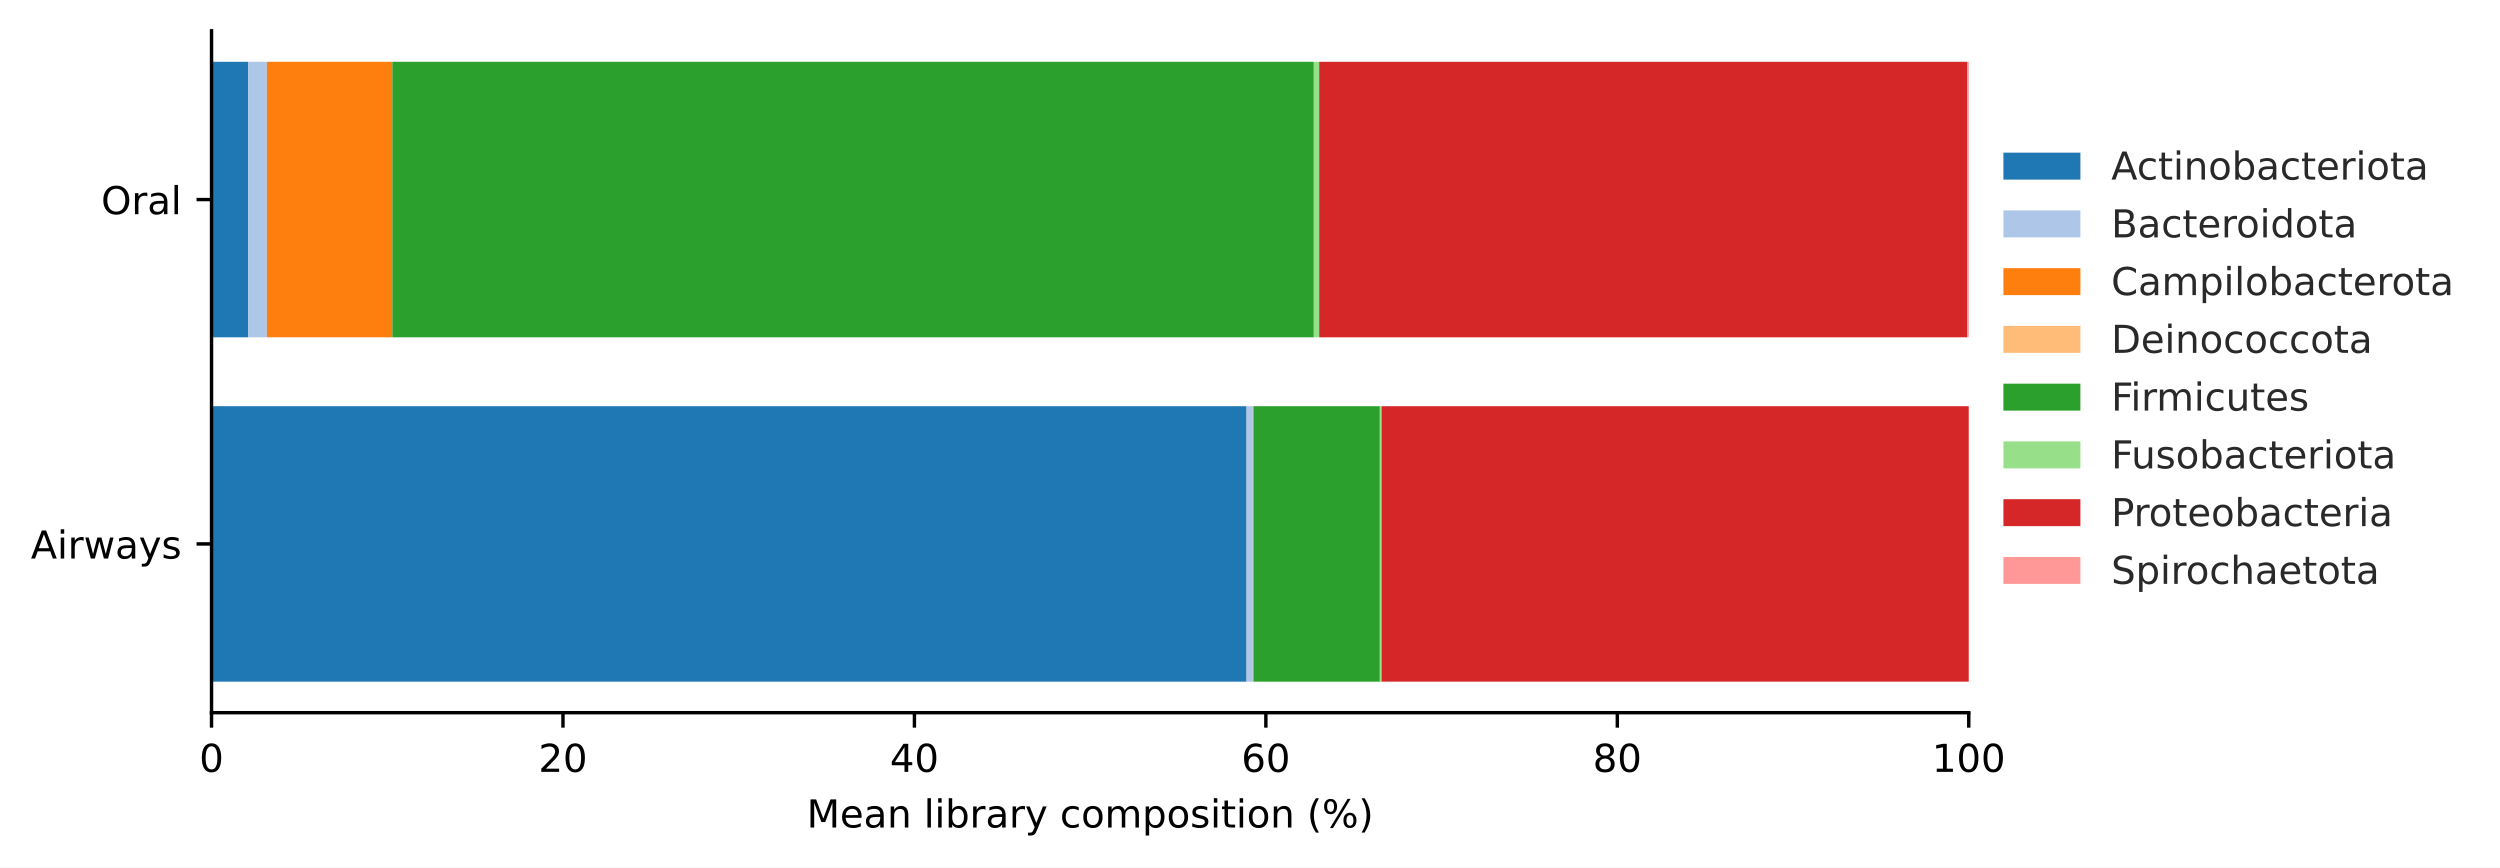
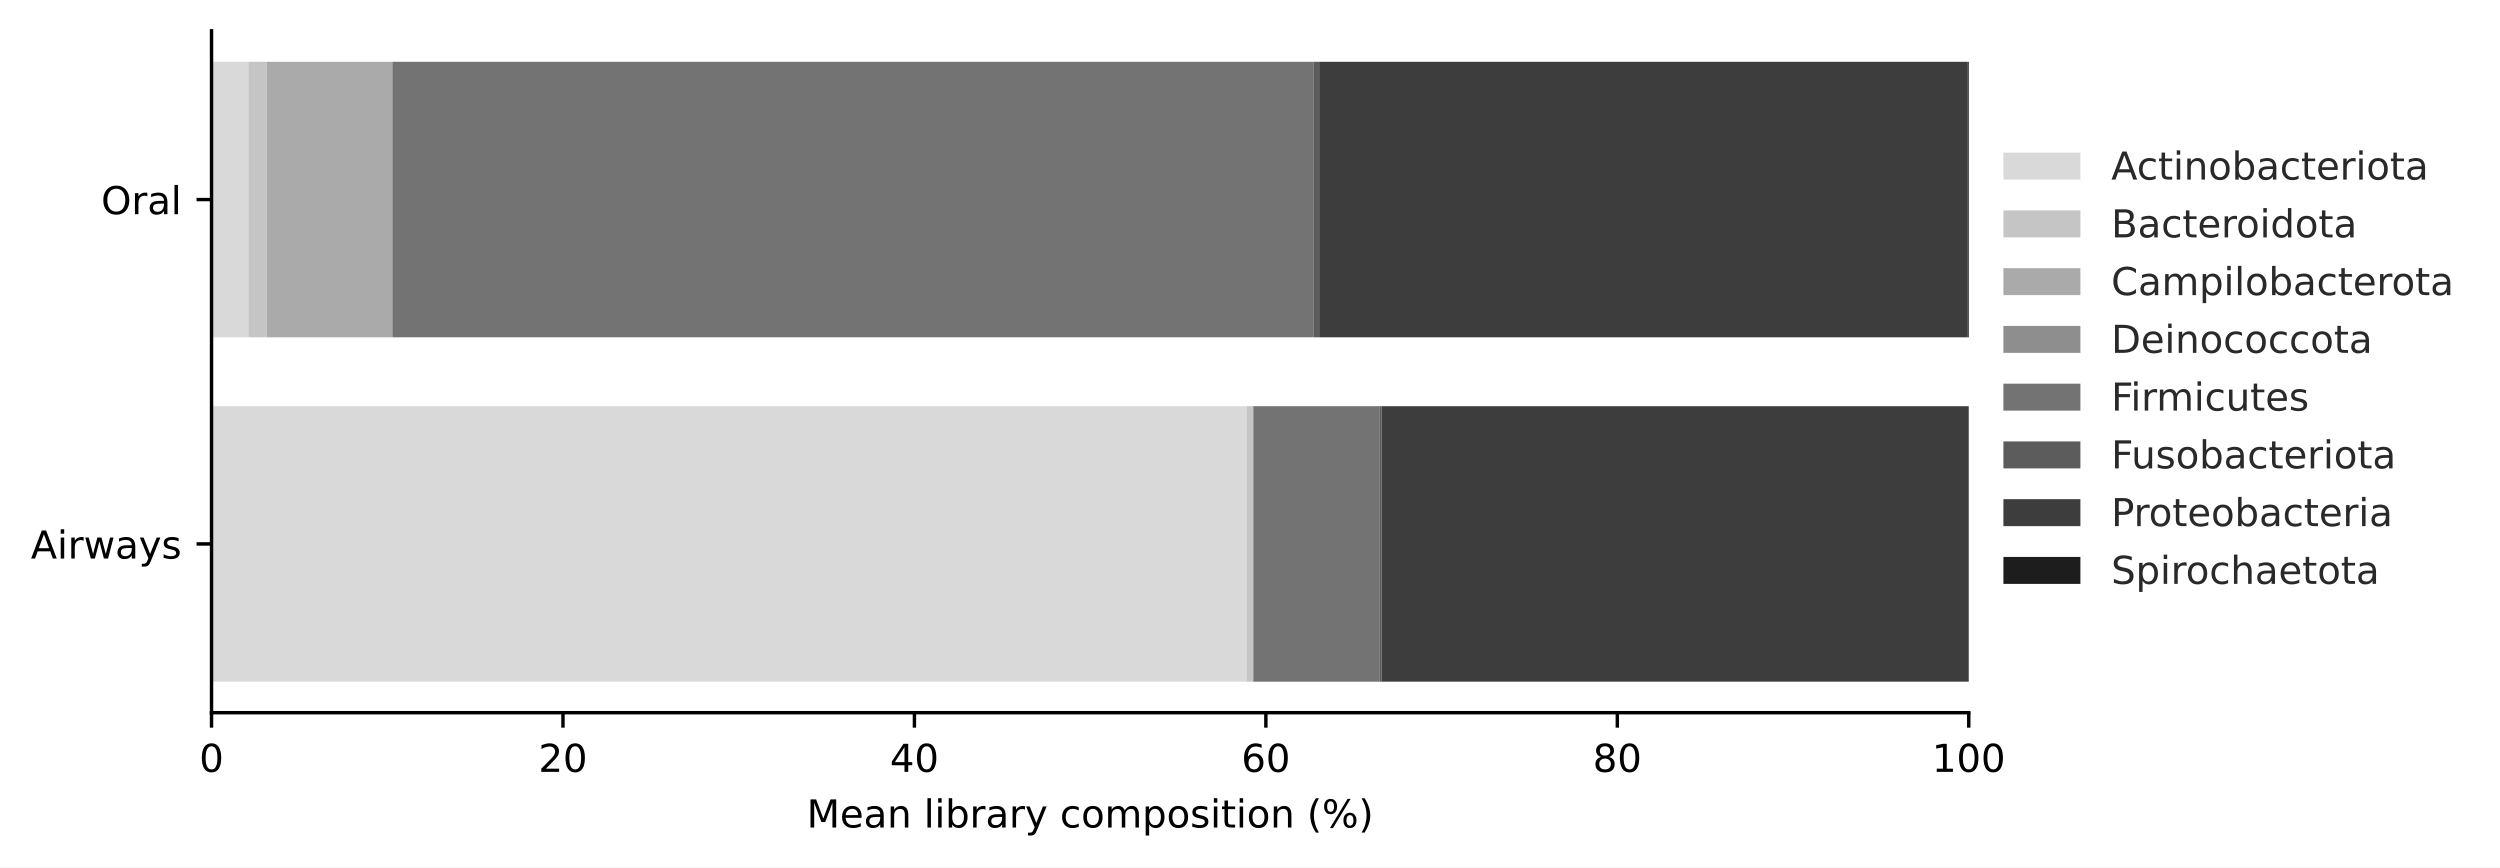
<svg xmlns="http://www.w3.org/2000/svg" xmlns:xlink="http://www.w3.org/1999/xlink" width="584.4pt" height="202.8pt" viewBox="0 0 584.4 202.8" version="1.1">
  <defs>
    <style type="text/css">*{stroke-linejoin: round; stroke-linecap: butt}</style>
  </defs>
  <g id="figure_1">
    <g id="patch_1">
      <path d="M 0 202.8  L 584.4 202.8  L 584.4 0  L 0 0  z " style="fill: #ffffff" />
    </g>
    <g id="axes_1">
      <g id="patch_2">
        <path d="M 49.448 166.599  L 460.216 166.599  L 460.216 7.2  L 49.448 7.2  z " style="fill: #ffffff" />
      </g>
      <g id="patch_3">
-         <path d="M 49.448 159.353  L 291.395 159.353  L 291.395 94.95  L 49.448 94.95  z " clip-path="url(#p6fd13d7a66)" style="fill: #1f77b4" />
+         <path d="M 49.448 159.353  L 291.395 159.353  L 291.395 94.95  L 49.448 94.95  z " clip-path="url(#p68cfa7c9f9)" style="fill: #d9d9d9" />
      </g>
      <g id="patch_4">
-         <path d="M 49.448 78.849  L 58.05 78.849  L 58.05 14.445  L 49.448 14.445  z " clip-path="url(#p6fd13d7a66)" style="fill: #1f77b4" />
+         <path d="M 49.448 78.849  L 58.05 78.849  L 58.05 14.445  L 49.448 14.445  z " clip-path="url(#p68cfa7c9f9)" style="fill: #d9d9d9" />
      </g>
      <g id="patch_5">
-         <path d="M 291.395 159.353  L 292.878 159.353  L 292.878 94.95  L 291.395 94.95  z " clip-path="url(#p6fd13d7a66)" style="fill: #aec7e8" />
+         <path d="M 291.395 159.353  L 292.878 159.353  L 292.878 94.95  L 291.395 94.95  z " clip-path="url(#p68cfa7c9f9)" style="fill: #c5c5c5" />
      </g>
      <g id="patch_6">
-         <path d="M 58.05 78.849  L 62.382 78.849  L 62.382 14.445  L 58.05 14.445  z " clip-path="url(#p6fd13d7a66)" style="fill: #aec7e8" />
+         <path d="M 58.05 78.849  L 62.382 78.849  L 62.382 14.445  L 58.05 14.445  z " clip-path="url(#p68cfa7c9f9)" style="fill: #c5c5c5" />
      </g>
      <g id="patch_7">
-         <path d="M 292.878 159.353  L 292.878 159.353  L 292.878 94.95  L 292.878 94.95  z " clip-path="url(#p6fd13d7a66)" style="fill: #ff7f0e" />
+         <path d="M 292.878 159.353  L 292.878 159.353  L 292.878 94.95  L 292.878 94.95  z " clip-path="url(#p68cfa7c9f9)" style="fill: #aaaaaa" />
      </g>
      <g id="patch_8">
-         <path d="M 62.382 78.849  L 91.716 78.849  L 91.716 14.445  L 62.382 14.445  z " clip-path="url(#p6fd13d7a66)" style="fill: #ff7f0e" />
+         <path d="M 62.382 78.849  L 91.716 78.849  L 91.716 14.445  L 62.382 14.445  z " clip-path="url(#p68cfa7c9f9)" style="fill: #aaaaaa" />
      </g>
      <g id="patch_9">
-         <path d="M 292.878 159.353  L 292.997 159.353  L 292.997 94.95  L 292.878 94.95  z " clip-path="url(#p6fd13d7a66)" style="fill: #ffbb78" />
+         <path d="M 292.878 159.353  L 292.997 159.353  L 292.997 94.95  L 292.878 94.95  z " clip-path="url(#p68cfa7c9f9)" style="fill: #8e8e8e" />
      </g>
      <g id="patch_10">
-         <path d="M 91.716 78.849  L 91.716 78.849  L 91.716 14.445  L 91.716 14.445  z " clip-path="url(#p6fd13d7a66)" style="fill: #ffbb78" />
+         <path d="M 91.716 78.849  L 91.716 78.849  L 91.716 14.445  L 91.716 14.445  z " clip-path="url(#p68cfa7c9f9)" style="fill: #8e8e8e" />
      </g>
      <g id="patch_11">
-         <path d="M 292.997 159.353  L 322.549 159.353  L 322.549 94.95  L 292.997 94.95  z " clip-path="url(#p6fd13d7a66)" style="fill: #2ca02c" />
+         <path d="M 292.997 159.353  L 322.549 159.353  L 322.549 94.95  L 292.997 94.95  z " clip-path="url(#p68cfa7c9f9)" style="fill: #737373" />
      </g>
      <g id="patch_12">
-         <path d="M 91.716 78.849  L 307.118 78.849  L 307.118 14.445  L 91.716 14.445  z " clip-path="url(#p6fd13d7a66)" style="fill: #2ca02c" />
+         <path d="M 91.716 78.849  L 307.118 78.849  L 307.118 14.445  L 91.716 14.445  z " clip-path="url(#p68cfa7c9f9)" style="fill: #737373" />
      </g>
      <g id="patch_13">
-         <path d="M 322.549 159.353  L 322.955 159.353  L 322.955 94.95  L 322.549 94.95  z " clip-path="url(#p6fd13d7a66)" style="fill: #98df8a" />
+         <path d="M 322.549 159.353  L 322.955 159.353  L 322.955 94.95  L 322.549 94.95  z " clip-path="url(#p68cfa7c9f9)" style="fill: #5c5c5c" />
      </g>
      <g id="patch_14">
-         <path d="M 307.118 78.849  L 308.371 78.849  L 308.371 14.445  L 307.118 14.445  z " clip-path="url(#p6fd13d7a66)" style="fill: #98df8a" />
+         <path d="M 307.118 78.849  L 308.371 78.849  L 308.371 14.445  L 307.118 14.445  z " clip-path="url(#p68cfa7c9f9)" style="fill: #5c5c5c" />
      </g>
      <g id="patch_15">
-         <path d="M 322.955 159.353  L 460.216 159.353  L 460.216 94.95  L 322.955 94.95  z " clip-path="url(#p6fd13d7a66)" style="fill: #d62728" />
+         <path d="M 322.955 159.353  L 460.216 159.353  L 460.216 94.95  L 322.955 94.95  z " clip-path="url(#p68cfa7c9f9)" style="fill: #3d3d3d" />
      </g>
      <g id="patch_16">
-         <path d="M 308.371 78.849  L 459.89 78.849  L 459.89 14.445  L 308.371 14.445  z " clip-path="url(#p6fd13d7a66)" style="fill: #d62728" />
+         <path d="M 308.371 78.849  L 459.89 78.849  L 459.89 14.445  L 308.371 14.445  z " clip-path="url(#p68cfa7c9f9)" style="fill: #3d3d3d" />
      </g>
      <g id="patch_17">
-         <path d="M 460.216 159.353  L 460.216 159.353  L 460.216 94.95  L 460.216 94.95  z " clip-path="url(#p6fd13d7a66)" style="fill: #ff9896" />
+         <path d="M 460.216 159.353  L 460.216 159.353  L 460.216 94.95  L 460.216 94.95  z " clip-path="url(#p68cfa7c9f9)" style="fill: #1d1d1d" />
      </g>
      <g id="patch_18">
-         <path d="M 459.89 78.849  L 460.216 78.849  L 460.216 14.445  L 459.89 14.445  z " clip-path="url(#p6fd13d7a66)" style="fill: #ff9896" />
+         <path d="M 459.89 78.849  L 460.216 78.849  L 460.216 14.445  L 459.89 14.445  z " clip-path="url(#p68cfa7c9f9)" style="fill: #1d1d1d" />
      </g>
      <g id="matplotlib.axis_1">
        <g id="xtick_1">
          <g id="line2d_1">
            <defs>
-               <path id="mc6570624d3" d="M 0 0  L 0 3.5  " style="stroke: #000000; stroke-width: 0.8" />
+               <path id="md45597d8c0" d="M 0 0  L 0 3.5  " style="stroke: #000000; stroke-width: 0.8" />
            </defs>
            <g>
-               <use xlink:href="#mc6570624d3" x="49.448" y="166.599" style="stroke: #000000; stroke-width: 0.8" />
+               <use xlink:href="#md45597d8c0" x="49.448" y="166.599" style="stroke: #000000; stroke-width: 0.8" />
            </g>
          </g>
          <g id="text_1">
            <text style="font-size: 9px; font-family: 'DejaVu Sans', 'Bitstream Vera Sans', 'Computer Modern Sans Serif', 'Lucida Grande', 'Verdana', 'Geneva', 'Lucid', 'Arial', 'Helvetica', 'Avant Garde', sans-serif; text-anchor: middle" x="49.448" y="180.437" transform="rotate(-0 49.44766 180.4367)">0</text>
          </g>
        </g>
        <g id="xtick_2">
          <g id="line2d_2">
            <g>
-               <use xlink:href="#mc6570624d3" x="131.601" y="166.599" style="stroke: #000000; stroke-width: 0.8" />
+               <use xlink:href="#md45597d8c0" x="131.601" y="166.599" style="stroke: #000000; stroke-width: 0.8" />
            </g>
          </g>
          <g id="text_2">
            <text style="font-size: 9px; font-family: 'DejaVu Sans', 'Bitstream Vera Sans', 'Computer Modern Sans Serif', 'Lucida Grande', 'Verdana', 'Geneva', 'Lucid', 'Arial', 'Helvetica', 'Avant Garde', sans-serif; text-anchor: middle" x="131.601" y="180.437" transform="rotate(-0 131.6014 180.4367)">20</text>
          </g>
        </g>
        <g id="xtick_3">
          <g id="line2d_3">
            <g>
-               <use xlink:href="#mc6570624d3" x="213.755" y="166.599" style="stroke: #000000; stroke-width: 0.8" />
+               <use xlink:href="#md45597d8c0" x="213.755" y="166.599" style="stroke: #000000; stroke-width: 0.8" />
            </g>
          </g>
          <g id="text_3">
            <text style="font-size: 9px; font-family: 'DejaVu Sans', 'Bitstream Vera Sans', 'Computer Modern Sans Serif', 'Lucida Grande', 'Verdana', 'Geneva', 'Lucid', 'Arial', 'Helvetica', 'Avant Garde', sans-serif; text-anchor: middle" x="213.755" y="180.437" transform="rotate(-0 213.7552 180.4367)">40</text>
          </g>
        </g>
        <g id="xtick_4">
          <g id="line2d_4">
            <g>
-               <use xlink:href="#mc6570624d3" x="295.909" y="166.599" style="stroke: #000000; stroke-width: 0.8" />
+               <use xlink:href="#md45597d8c0" x="295.909" y="166.599" style="stroke: #000000; stroke-width: 0.8" />
            </g>
          </g>
          <g id="text_4">
            <text style="font-size: 9px; font-family: 'DejaVu Sans', 'Bitstream Vera Sans', 'Computer Modern Sans Serif', 'Lucida Grande', 'Verdana', 'Geneva', 'Lucid', 'Arial', 'Helvetica', 'Avant Garde', sans-serif; text-anchor: middle" x="295.909" y="180.437" transform="rotate(-0 295.9089 180.4367)">60</text>
          </g>
        </g>
        <g id="xtick_5">
          <g id="line2d_5">
            <g>
-               <use xlink:href="#mc6570624d3" x="378.063" y="166.599" style="stroke: #000000; stroke-width: 0.8" />
+               <use xlink:href="#md45597d8c0" x="378.063" y="166.599" style="stroke: #000000; stroke-width: 0.8" />
            </g>
          </g>
          <g id="text_5">
            <text style="font-size: 9px; font-family: 'DejaVu Sans', 'Bitstream Vera Sans', 'Computer Modern Sans Serif', 'Lucida Grande', 'Verdana', 'Geneva', 'Lucid', 'Arial', 'Helvetica', 'Avant Garde', sans-serif; text-anchor: middle" x="378.063" y="180.437" transform="rotate(-0 378.0626 180.4367)">80</text>
          </g>
        </g>
        <g id="xtick_6">
          <g id="line2d_6">
            <g>
-               <use xlink:href="#mc6570624d3" x="460.216" y="166.599" style="stroke: #000000; stroke-width: 0.8" />
+               <use xlink:href="#md45597d8c0" x="460.216" y="166.599" style="stroke: #000000; stroke-width: 0.8" />
            </g>
          </g>
          <g id="text_6">
            <text style="font-size: 9px; font-family: 'DejaVu Sans', 'Bitstream Vera Sans', 'Computer Modern Sans Serif', 'Lucida Grande', 'Verdana', 'Geneva', 'Lucid', 'Arial', 'Helvetica', 'Avant Garde', sans-serif; text-anchor: middle" x="460.216" y="180.437" transform="rotate(-0 460.2164 180.4367)">100</text>
          </g>
        </g>
        <g id="text_7">
          <text style="font-size: 9px; font-family: 'DejaVu Sans', 'Bitstream Vera Sans', 'Computer Modern Sans Serif', 'Lucida Grande', 'Verdana', 'Geneva', 'Lucid', 'Arial', 'Helvetica', 'Avant Garde', sans-serif; text-anchor: middle" x="254.832" y="193.437" transform="rotate(-0 254.832 193.4374)">Mean library composition (%)</text>
        </g>
      </g>
      <g id="matplotlib.axis_2">
        <g id="ytick_1">
          <g id="line2d_7">
            <defs>
-               <path id="m9d865646ac" d="M 0 0  L -3.5 0  " style="stroke: #000000; stroke-width: 0.8" />
+               <path id="me6feae7d80" d="M 0 0  L -3.5 0  " style="stroke: #000000; stroke-width: 0.8" />
            </defs>
            <g>
-               <use xlink:href="#m9d865646ac" x="49.448" y="127.152" style="stroke: #000000; stroke-width: 0.8" />
+               <use xlink:href="#me6feae7d80" x="49.448" y="127.152" style="stroke: #000000; stroke-width: 0.8" />
            </g>
          </g>
          <g id="text_8">
            <text style="font-size: 9px; font-family: 'DejaVu Sans', 'Bitstream Vera Sans', 'Computer Modern Sans Serif', 'Lucida Grande', 'Verdana', 'Geneva', 'Lucid', 'Arial', 'Helvetica', 'Avant Garde', sans-serif; text-anchor: end" x="42.448" y="130.571" transform="rotate(-0 42.44766 130.5709)">Airways</text>
          </g>
        </g>
        <g id="ytick_2">
          <g id="line2d_8">
            <g>
-               <use xlink:href="#m9d865646ac" x="49.448" y="46.647" style="stroke: #000000; stroke-width: 0.8" />
+               <use xlink:href="#me6feae7d80" x="49.448" y="46.647" style="stroke: #000000; stroke-width: 0.8" />
            </g>
          </g>
          <g id="text_9">
            <text style="font-size: 9px; font-family: 'DejaVu Sans', 'Bitstream Vera Sans', 'Computer Modern Sans Serif', 'Lucida Grande', 'Verdana', 'Geneva', 'Lucid', 'Arial', 'Helvetica', 'Avant Garde', sans-serif; text-anchor: end" x="42.448" y="50.066" transform="rotate(-0 42.44766 50.06648)">Oral</text>
          </g>
        </g>
      </g>
      <g id="patch_19">
        <path d="M 49.448 166.599  L 49.448 7.2  " style="fill: none; stroke: #000000; stroke-width: 0.8; stroke-linejoin: miter; stroke-linecap: square" />
      </g>
      <g id="patch_20">
        <path d="M 49.448 166.599  L 460.216 166.599  " style="fill: none; stroke: #000000; stroke-width: 0.8; stroke-linejoin: miter; stroke-linecap: square" />
      </g>
      <g id="legend_1">
        <g id="patch_21">
-           <path d="M 468.316 41.985  L 486.316 41.985  L 486.316 35.685  L 468.316 35.685  z " style="fill: #1f77b4" />
+           <path d="M 468.316 41.985  L 486.316 41.985  L 486.316 35.685  L 468.316 35.685  z " style="fill: #d9d9d9" />
        </g>
        <g id="text_10">
          <text style="font-size: 9px; font-family: 'DejaVu Sans', 'Bitstream Vera Sans', 'Computer Modern Sans Serif', 'Lucida Grande', 'Verdana', 'Geneva', 'Lucid', 'Arial', 'Helvetica', 'Avant Garde', sans-serif; text-anchor: start; fill: #292929" x="493.516" y="41.985" transform="rotate(-0 493.5164 41.98519)">Actinobacteriota</text>
        </g>
        <g id="patch_22">
-           <path d="M 468.316 55.486  L 486.316 55.486  L 486.316 49.186  L 468.316 49.186  z " style="fill: #aec7e8" />
+           <path d="M 468.316 55.486  L 486.316 55.486  L 486.316 49.186  L 468.316 49.186  z " style="fill: #c5c5c5" />
        </g>
        <g id="text_11">
          <text style="font-size: 9px; font-family: 'DejaVu Sans', 'Bitstream Vera Sans', 'Computer Modern Sans Serif', 'Lucida Grande', 'Verdana', 'Geneva', 'Lucid', 'Arial', 'Helvetica', 'Avant Garde', sans-serif; text-anchor: start; fill: #292929" x="493.516" y="55.486" transform="rotate(-0 493.5164 55.48589)">Bacteroidota</text>
        </g>
        <g id="patch_23">
-           <path d="M 468.316 68.987  L 486.316 68.987  L 486.316 62.687  L 468.316 62.687  z " style="fill: #ff7f0e" />
+           <path d="M 468.316 68.987  L 486.316 68.987  L 486.316 62.687  L 468.316 62.687  z " style="fill: #aaaaaa" />
        </g>
        <g id="text_12">
          <text style="font-size: 9px; font-family: 'DejaVu Sans', 'Bitstream Vera Sans', 'Computer Modern Sans Serif', 'Lucida Grande', 'Verdana', 'Geneva', 'Lucid', 'Arial', 'Helvetica', 'Avant Garde', sans-serif; text-anchor: start; fill: #292929" x="493.516" y="68.987" transform="rotate(-0 493.5164 68.9866)">Campilobacterota</text>
        </g>
        <g id="patch_24">
-           <path d="M 468.316 82.487  L 486.316 82.487  L 486.316 76.187  L 468.316 76.187  z " style="fill: #ffbb78" />
+           <path d="M 468.316 82.487  L 486.316 82.487  L 486.316 76.187  L 468.316 76.187  z " style="fill: #8e8e8e" />
        </g>
        <g id="text_13">
          <text style="font-size: 9px; font-family: 'DejaVu Sans', 'Bitstream Vera Sans', 'Computer Modern Sans Serif', 'Lucida Grande', 'Verdana', 'Geneva', 'Lucid', 'Arial', 'Helvetica', 'Avant Garde', sans-serif; text-anchor: start; fill: #292929" x="493.516" y="82.487" transform="rotate(-0 493.5164 82.4873)">Deinococcota</text>
        </g>
        <g id="patch_25">
-           <path d="M 468.316 95.988  L 486.316 95.988  L 486.316 89.688  L 468.316 89.688  z " style="fill: #2ca02c" />
+           <path d="M 468.316 95.988  L 486.316 95.988  L 486.316 89.688  L 468.316 89.688  z " style="fill: #737373" />
        </g>
        <g id="text_14">
          <text style="font-size: 9px; font-family: 'DejaVu Sans', 'Bitstream Vera Sans', 'Computer Modern Sans Serif', 'Lucida Grande', 'Verdana', 'Geneva', 'Lucid', 'Arial', 'Helvetica', 'Avant Garde', sans-serif; text-anchor: start; fill: #292929" x="493.516" y="95.988" transform="rotate(-0 493.5164 95.988)">Firmicutes</text>
        </g>
        <g id="patch_26">
-           <path d="M 468.316 109.489  L 486.316 109.489  L 486.316 103.189  L 468.316 103.189  z " style="fill: #98df8a" />
+           <path d="M 468.316 109.489  L 486.316 109.489  L 486.316 103.189  L 468.316 103.189  z " style="fill: #5c5c5c" />
        </g>
        <g id="text_15">
          <text style="font-size: 9px; font-family: 'DejaVu Sans', 'Bitstream Vera Sans', 'Computer Modern Sans Serif', 'Lucida Grande', 'Verdana', 'Geneva', 'Lucid', 'Arial', 'Helvetica', 'Avant Garde', sans-serif; text-anchor: start; fill: #292929" x="493.516" y="109.489" transform="rotate(-0 493.5164 109.4887)">Fusobacteriota</text>
        </g>
        <g id="patch_27">
-           <path d="M 468.316 122.989  L 486.316 122.989  L 486.316 116.689  L 468.316 116.689  z " style="fill: #d62728" />
+           <path d="M 468.316 122.989  L 486.316 122.989  L 486.316 116.689  L 468.316 116.689  z " style="fill: #3d3d3d" />
        </g>
        <g id="text_16">
          <text style="font-size: 9px; font-family: 'DejaVu Sans', 'Bitstream Vera Sans', 'Computer Modern Sans Serif', 'Lucida Grande', 'Verdana', 'Geneva', 'Lucid', 'Arial', 'Helvetica', 'Avant Garde', sans-serif; text-anchor: start; fill: #292929" x="493.516" y="122.989" transform="rotate(-0 493.5164 122.9894)">Proteobacteria</text>
        </g>
        <g id="patch_28">
-           <path d="M 468.316 136.49  L 486.316 136.49  L 486.316 130.19  L 468.316 130.19  z " style="fill: #ff9896" />
+           <path d="M 468.316 136.49  L 486.316 136.49  L 486.316 130.19  L 468.316 130.19  z " style="fill: #1d1d1d" />
        </g>
        <g id="text_17">
          <text style="font-size: 9px; font-family: 'DejaVu Sans', 'Bitstream Vera Sans', 'Computer Modern Sans Serif', 'Lucida Grande', 'Verdana', 'Geneva', 'Lucid', 'Arial', 'Helvetica', 'Avant Garde', sans-serif; text-anchor: start; fill: #292929" x="493.516" y="136.49" transform="rotate(-0 493.5164 136.4901)">Spirochaetota</text>
        </g>
      </g>
    </g>
  </g>
  <defs>
-     <clipPath id="p6fd13d7a66">
+     <clipPath id="p68cfa7c9f9">
      <rect x="49.448" y="7.2" width="410.769" height="159.399" />
    </clipPath>
  </defs>
</svg>
